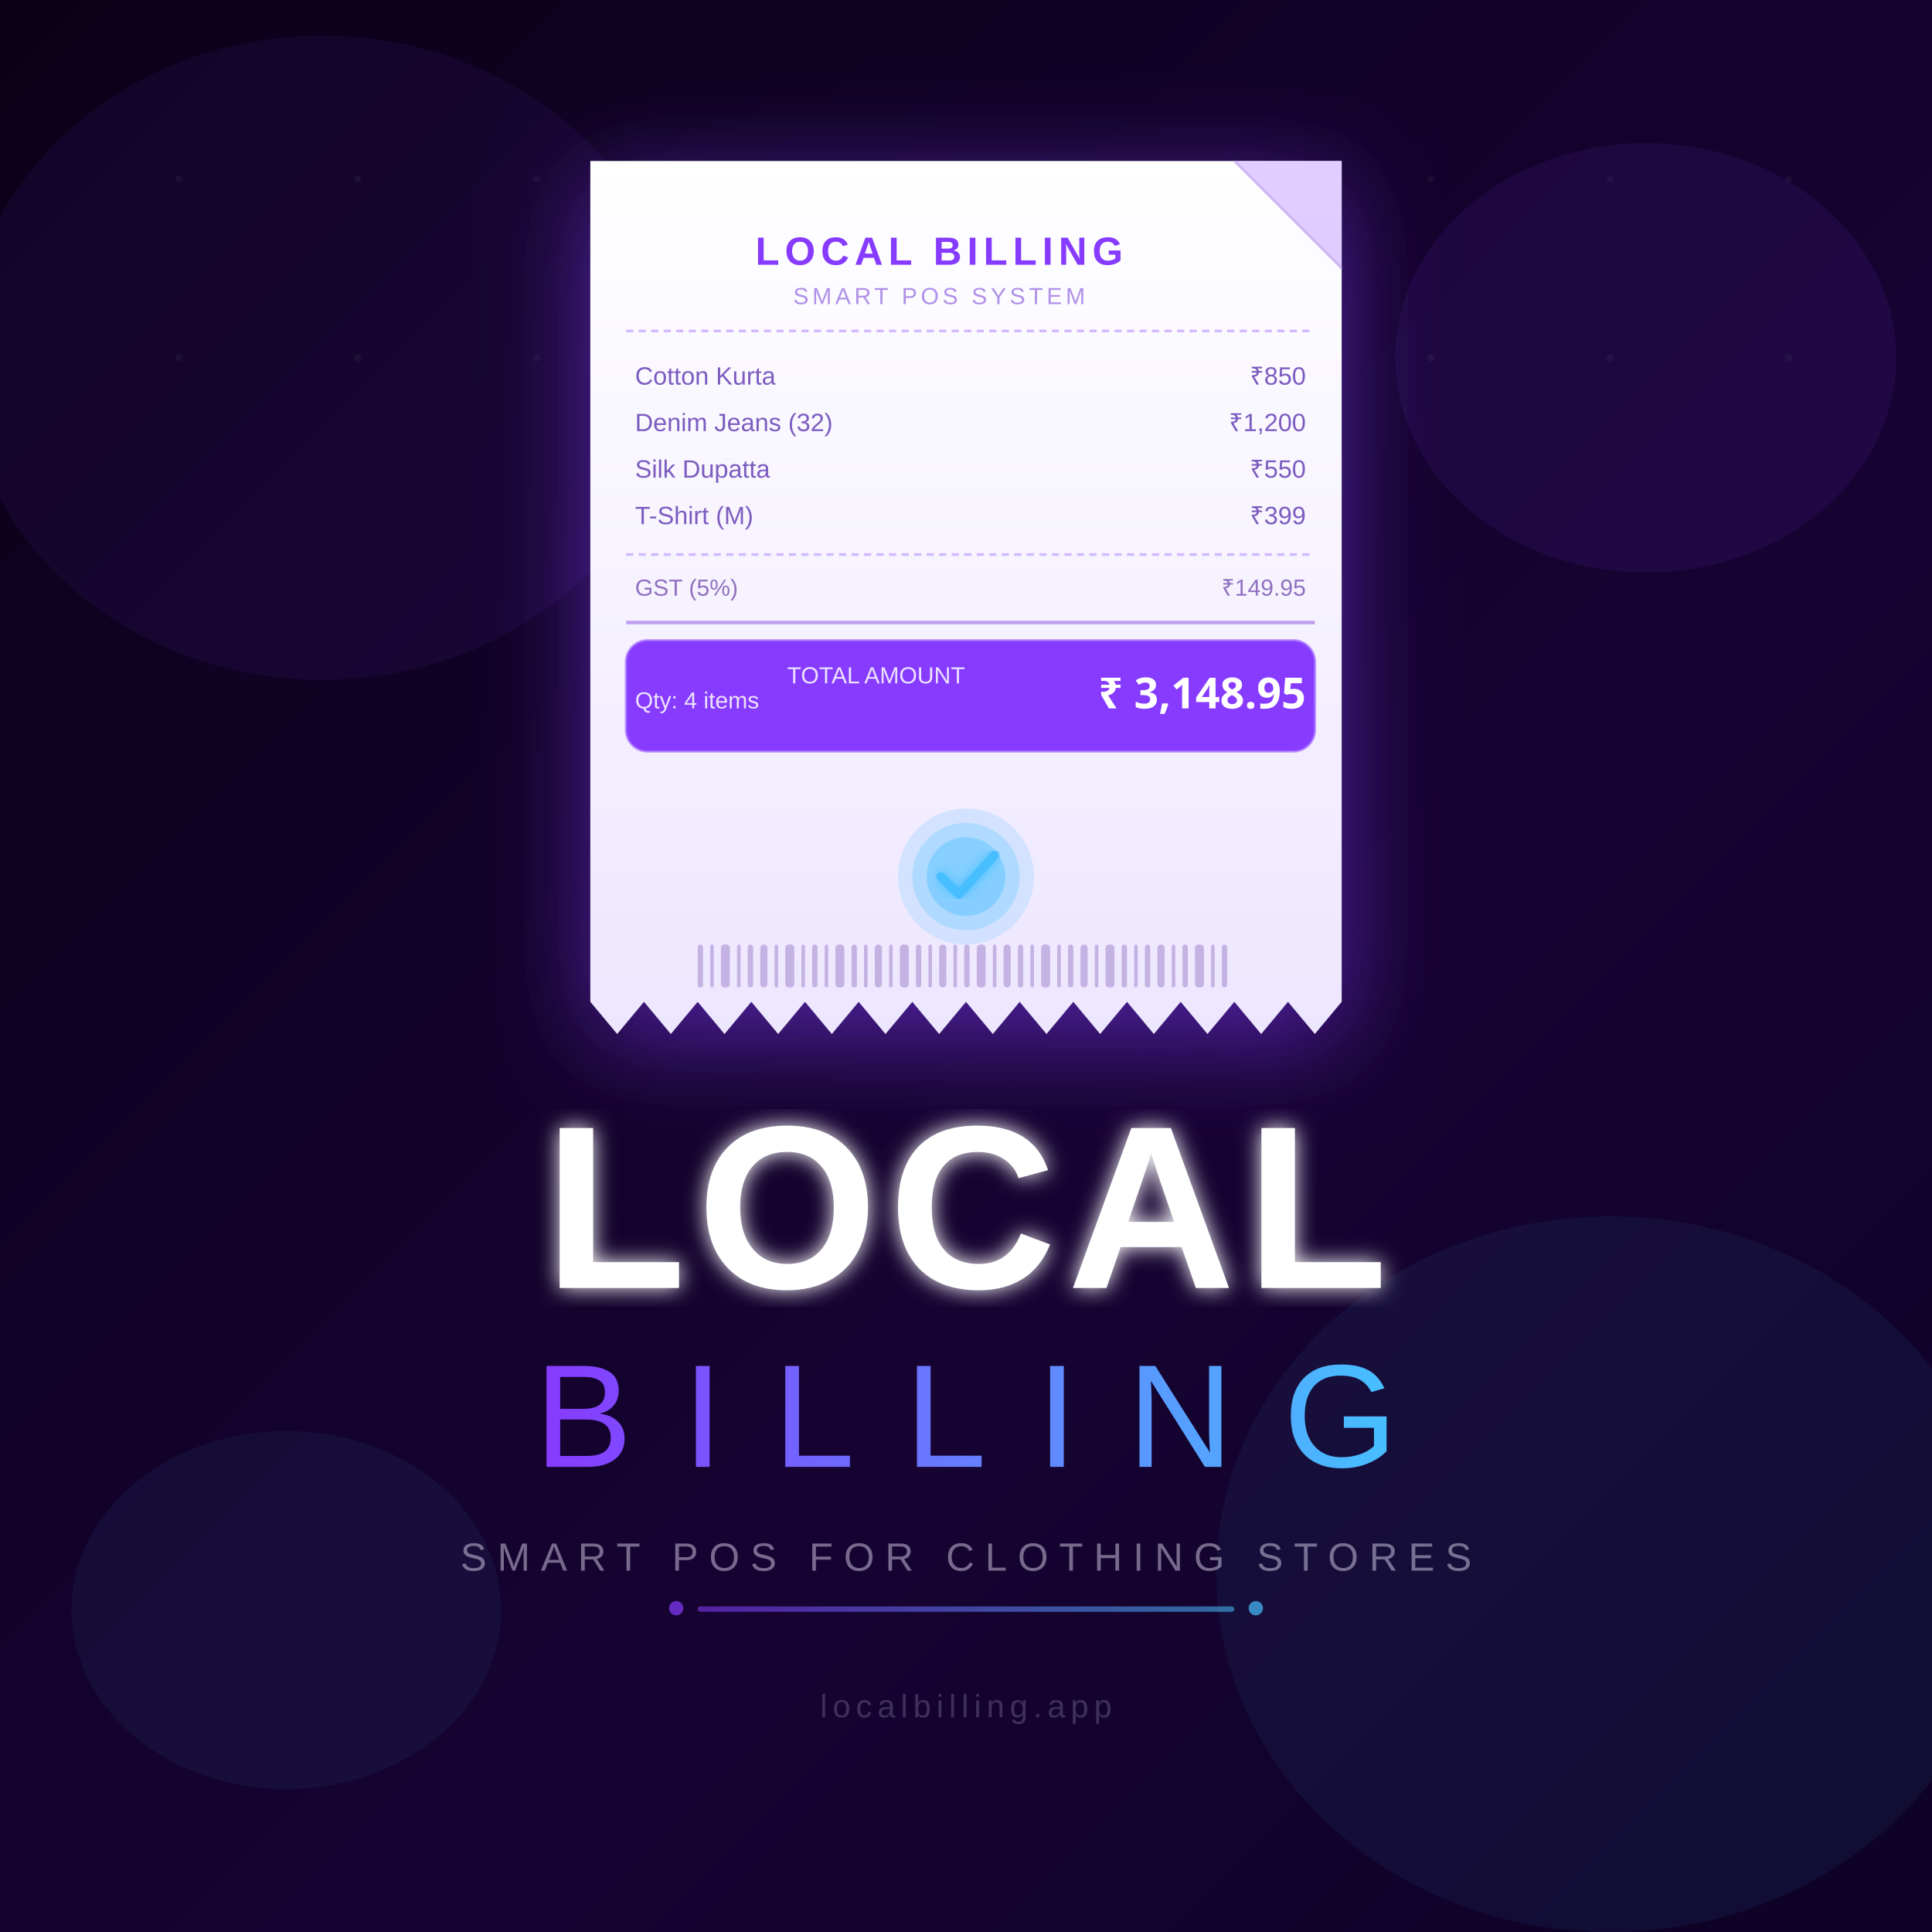
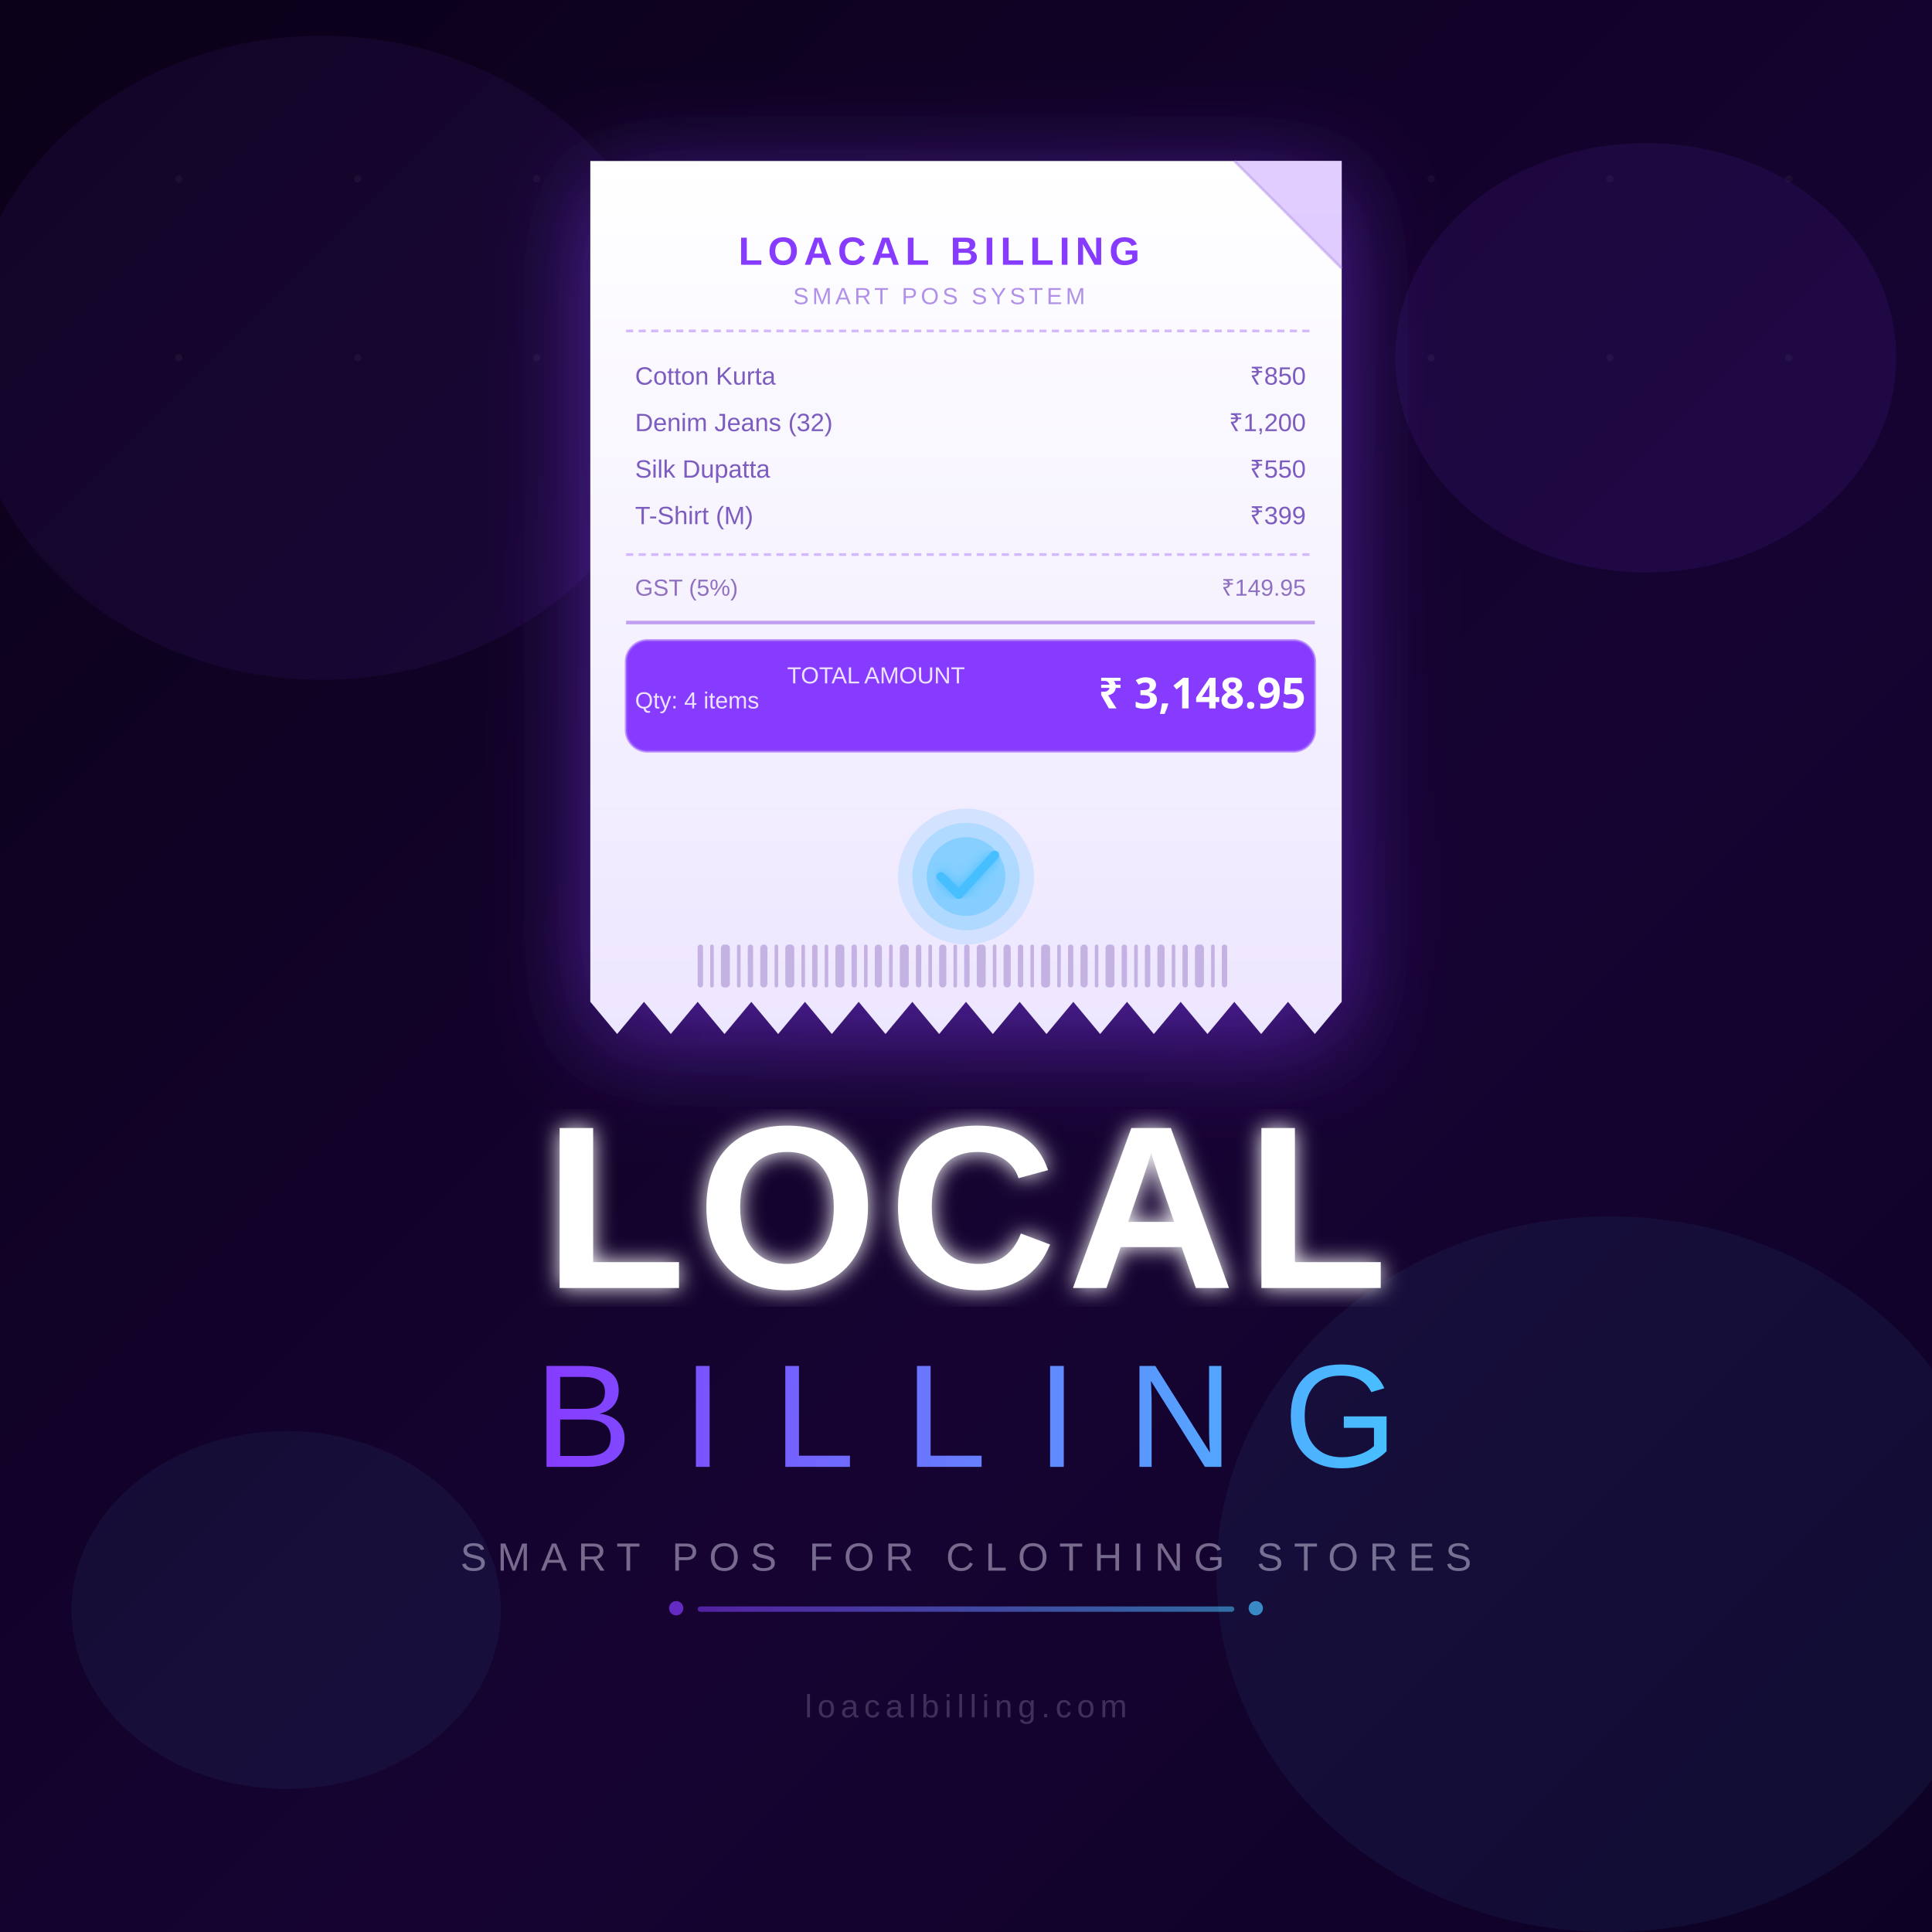
<svg xmlns="http://www.w3.org/2000/svg" viewBox="0 0 1080 1080" width="1080" height="1080">
  <defs>
    <linearGradient id="bgGrad" x1="0" y1="0" x2="1" y2="1">
      <stop offset="0%" stop-color="#0a0118" />
      <stop offset="60%" stop-color="#160332" />
      <stop offset="100%" stop-color="#0d0225" />
    </linearGradient>
    <linearGradient id="accentGrad" x1="0" y1="0" x2="1" y2="0">
      <stop offset="0%" stop-color="#863bff" />
      <stop offset="100%" stop-color="#47bfff" />
    </linearGradient>
    <linearGradient id="accentGradV" x1="0" y1="0" x2="0" y2="1">
      <stop offset="0%" stop-color="#863bff" />
      <stop offset="100%" stop-color="#47bfff" />
    </linearGradient>
    <linearGradient id="receiptGrad" x1="0" y1="0" x2="0" y2="1">
      <stop offset="0%" stop-color="#ffffff" />
      <stop offset="100%" stop-color="#ede6ff" />
    </linearGradient>
    <filter id="receiptShadow" x="-25%" y="-25%" width="150%" height="150%">
      <feDropShadow dx="0" dy="12" stdDeviation="28" flood-color="#863bff" flood-opacity="0.55" />
    </filter>
    <filter id="glowText">
      <feGaussianBlur stdDeviation="6" result="blur" />
      <feMerge>
        <feMergeNode in="blur" />
        <feMergeNode in="SourceGraphic" />
      </feMerge>
    </filter>
    <filter id="softGlow">
      <feGaussianBlur stdDeviation="3" result="blur" />
      <feMerge>
        <feMergeNode in="blur" />
        <feMergeNode in="SourceGraphic" />
      </feMerge>
    </filter>
  </defs>
  <rect width="1080" height="1080" fill="url(#bgGrad)" />
  <ellipse cx="180" cy="200" rx="200" ry="180" fill="#863bff" opacity="0.07" />
  <ellipse cx="900" cy="880" rx="220" ry="200" fill="#47bfff" opacity="0.06" />
  <ellipse cx="920" cy="200" rx="140" ry="120" fill="#863bff" opacity="0.09" />
  <ellipse cx="160" cy="900" rx="120" ry="100" fill="#47bfff" opacity="0.06" />
  <g opacity="0.04">
    <circle cx="100" cy="100" r="2" fill="white" />
    <circle cx="200" cy="100" r="2" fill="white" />
    <circle cx="300" cy="100" r="2" fill="white" />
    <circle cx="400" cy="100" r="2" fill="white" />
    <circle cx="500" cy="100" r="2" fill="white" />
    <circle cx="600" cy="100" r="2" fill="white" />
    <circle cx="700" cy="100" r="2" fill="white" />
    <circle cx="800" cy="100" r="2" fill="white" />
    <circle cx="900" cy="100" r="2" fill="white" />
    <circle cx="1000" cy="100" r="2" fill="white" />
    <circle cx="100" cy="200" r="2" fill="white" />
    <circle cx="200" cy="200" r="2" fill="white" />
    <circle cx="300" cy="200" r="2" fill="white" />
    <circle cx="400" cy="200" r="2" fill="white" />
    <circle cx="500" cy="200" r="2" fill="white" />
    <circle cx="600" cy="200" r="2" fill="white" />
    <circle cx="700" cy="200" r="2" fill="white" />
    <circle cx="800" cy="200" r="2" fill="white" />
    <circle cx="900" cy="200" r="2" fill="white" />
    <circle cx="1000" cy="200" r="2" fill="white" />
  </g>
  <path d="     M 330 90     L 750 90     L 750 560     L 735 578 L 720 560     L 705 578 L 690 560     L 675 578 L 660 560     L 645 578 L 630 560     L 615 578 L 600 560     L 585 578 L 570 560     L 555 578 L 540 560     L 525 578 L 510 560     L 495 578 L 480 560     L 465 578 L 450 560     L 435 578 L 420 560     L 405 578 L 390 560     L 375 578 L 360 560     L 345 578 L 330 560     Z" fill="url(#receiptGrad)" filter="url(#receiptShadow)" />
  <polygon points="690,90 750,90 750,150" fill="#d4b8ff" opacity="0.7" />
  <line x1="690" y1="90" x2="750" y2="150" stroke="#b090e8" stroke-width="1.5" opacity="0.5" />
-   <text x="525" y="148" text-anchor="middle" fill="#863bff" font-family="Arial Black, Arial, sans-serif" font-size="22" font-weight="900" letter-spacing="3">LOCAL BILLING</text>
+   <text x="525" y="148" text-anchor="middle" fill="#863bff" font-family="Arial Black, Arial, sans-serif" font-size="22" font-weight="900" letter-spacing="3">LOACAL BILLING</text>
  <text x="525" y="170" text-anchor="middle" fill="#b090e8" font-family="Arial, sans-serif" font-size="13" letter-spacing="2">SMART POS SYSTEM</text>
  <line x1="350" y1="185" x2="735" y2="185" stroke="#d4b8ff" stroke-width="1.5" stroke-dasharray="4,3" />
  <text x="355" y="215" fill="#7c5cbf" font-family="Arial, sans-serif" font-size="14">Cotton Kurta</text>
  <text x="730" y="215" text-anchor="end" fill="#7c5cbf" font-family="Arial, sans-serif" font-size="14">₹850</text>
  <text x="355" y="241" fill="#7c5cbf" font-family="Arial, sans-serif" font-size="14">Denim Jeans (32)</text>
  <text x="730" y="241" text-anchor="end" fill="#7c5cbf" font-family="Arial, sans-serif" font-size="14">₹1,200</text>
  <text x="355" y="267" fill="#7c5cbf" font-family="Arial, sans-serif" font-size="14">Silk Dupatta</text>
  <text x="730" y="267" text-anchor="end" fill="#7c5cbf" font-family="Arial, sans-serif" font-size="14">₹550</text>
  <text x="355" y="293" fill="#7c5cbf" font-family="Arial, sans-serif" font-size="14">T-Shirt (M)</text>
  <text x="730" y="293" text-anchor="end" fill="#7c5cbf" font-family="Arial, sans-serif" font-size="14">₹399</text>
  <line x1="350" y1="310" x2="735" y2="310" stroke="#d4b8ff" stroke-width="1.5" stroke-dasharray="4,3" />
  <text x="355" y="333" fill="#9070c0" font-family="Arial, sans-serif" font-size="13">GST (5%)</text>
  <text x="730" y="333" text-anchor="end" fill="#9070c0" font-family="Arial, sans-serif" font-size="13">₹149.95</text>
  <line x1="350" y1="348" x2="735" y2="348" stroke="#c0a0f0" stroke-width="2" />
  <rect x="350" y="358" width="385" height="62" rx="12" fill="#863bff" />
  <rect x="350" y="358" width="385" height="62" rx="12" fill="none" stroke="#a060ff" stroke-width="1.5" opacity="0.6" />
  <text x="440" y="382" fill="white" font-family="Arial, sans-serif" font-size="13" opacity="0.85">TOTAL AMOUNT</text>
  <text x="730" y="396" text-anchor="end" fill="white" font-family="Arial Black, sans-serif" font-size="24" font-weight="900">₹ 3,148.95</text>
  <text x="355" y="396" fill="white" font-family="Arial, sans-serif" font-size="13" opacity="0.85">Qty: 4 items</text>
  <circle cx="540" cy="490" r="38" fill="#47bfff" opacity="0.18" />
  <circle cx="540" cy="490" r="30" fill="#47bfff" opacity="0.25" />
  <circle cx="540" cy="490" r="22" fill="#47bfff" opacity="0.4" />
  <path d="M 526 490 L 536 500 L 556 478" stroke="#47bfff" stroke-width="5" fill="none" stroke-linecap="round" stroke-linejoin="round" filter="url(#softGlow)" />
  <g opacity="0.45">
    <rect x="390" y="528" width="3" height="24" rx="1.5" fill="#9070c0" />
    <rect x="397" y="528" width="2" height="24" rx="1" fill="#9070c0" />
    <rect x="403" y="528" width="5" height="24" rx="2" fill="#9070c0" />
    <rect x="412" y="528" width="2" height="24" rx="1" fill="#9070c0" />
    <rect x="418" y="528" width="3" height="24" rx="1.5" fill="#9070c0" />
    <rect x="425" y="528" width="4" height="24" rx="2" fill="#9070c0" />
    <rect x="433" y="528" width="2" height="24" rx="1" fill="#9070c0" />
    <rect x="439" y="528" width="5" height="24" rx="2" fill="#9070c0" />
    <rect x="448" y="528" width="2" height="24" rx="1" fill="#9070c0" />
    <rect x="454" y="528" width="3" height="24" rx="1.5" fill="#9070c0" />
    <rect x="461" y="528" width="2" height="24" rx="1" fill="#9070c0" />
    <rect x="467" y="528" width="5" height="24" rx="2" fill="#9070c0" />
    <rect x="476" y="528" width="3" height="24" rx="1.5" fill="#9070c0" />
    <rect x="483" y="528" width="2" height="24" rx="1" fill="#9070c0" />
    <rect x="489" y="528" width="4" height="24" rx="2" fill="#9070c0" />
    <rect x="497" y="528" width="2" height="24" rx="1" fill="#9070c0" />
    <rect x="503" y="528" width="5" height="24" rx="2" fill="#9070c0" />
    <rect x="512" y="528" width="3" height="24" rx="1.5" fill="#9070c0" />
    <rect x="519" y="528" width="2" height="24" rx="1" fill="#9070c0" />
    <rect x="525" y="528" width="4" height="24" rx="2" fill="#9070c0" />
    <rect x="533" y="528" width="2" height="24" rx="1" fill="#9070c0" />
    <rect x="539" y="528" width="3" height="24" rx="1.5" fill="#9070c0" />
    <rect x="546" y="528" width="5" height="24" rx="2" fill="#9070c0" />
    <rect x="555" y="528" width="2" height="24" rx="1" fill="#9070c0" />
    <rect x="561" y="528" width="4" height="24" rx="2" fill="#9070c0" />
    <rect x="569" y="528" width="3" height="24" rx="1.5" fill="#9070c0" />
    <rect x="576" y="528" width="2" height="24" rx="1" fill="#9070c0" />
    <rect x="582" y="528" width="5" height="24" rx="2" fill="#9070c0" />
    <rect x="591" y="528" width="2" height="24" rx="1" fill="#9070c0" />
    <rect x="597" y="528" width="3" height="24" rx="1.5" fill="#9070c0" />
    <rect x="604" y="528" width="4" height="24" rx="2" fill="#9070c0" />
    <rect x="612" y="528" width="2" height="24" rx="1" fill="#9070c0" />
    <rect x="618" y="528" width="5" height="24" rx="2" fill="#9070c0" />
    <rect x="627" y="528" width="3" height="24" rx="1.5" fill="#9070c0" />
    <rect x="634" y="528" width="2" height="24" rx="1" fill="#9070c0" />
    <rect x="640" y="528" width="3" height="24" rx="1.5" fill="#9070c0" />
    <rect x="647" y="528" width="4" height="24" rx="2" fill="#9070c0" />
    <rect x="655" y="528" width="2" height="24" rx="1" fill="#9070c0" />
    <rect x="661" y="528" width="3" height="24" rx="1.5" fill="#9070c0" />
    <rect x="668" y="528" width="5" height="24" rx="2" fill="#9070c0" />
    <rect x="677" y="528" width="2" height="24" rx="1" fill="#9070c0" />
    <rect x="683" y="528" width="3" height="24" rx="1.5" fill="#9070c0" />
  </g>
  <text x="540" y="720" text-anchor="middle" fill="white" font-family="Arial Black, Arial, sans-serif" font-size="130" font-weight="900" letter-spacing="6" filter="url(#glowText)">LOCAL</text>
  <text x="540" y="820" text-anchor="middle" fill="url(#accentGrad)" font-family="Arial, sans-serif" font-size="82" font-weight="200" letter-spacing="28">BILLING</text>
  <text x="540" y="878" text-anchor="middle" fill="#ede6ff" font-family="Arial, sans-serif" font-size="22" opacity="0.45" letter-spacing="6">SMART POS FOR CLOTHING STORES</text>
  <rect x="390" y="898" width="300" height="3" rx="1.5" fill="url(#accentGrad)" opacity="0.55" />
  <circle cx="378" cy="899" r="4" fill="#863bff" opacity="0.7" />
  <circle cx="702" cy="899" r="4" fill="#47bfff" opacity="0.7" />
-   <text x="540" y="960" text-anchor="middle" fill="#ede6ff" font-family="Arial, sans-serif" font-size="18" opacity="0.2" letter-spacing="3">localbilling.app</text>
+   <text x="540" y="960" text-anchor="middle" fill="#ede6ff" font-family="Arial, sans-serif" font-size="18" opacity="0.2" letter-spacing="3">loacalbilling.com</text>
</svg>
